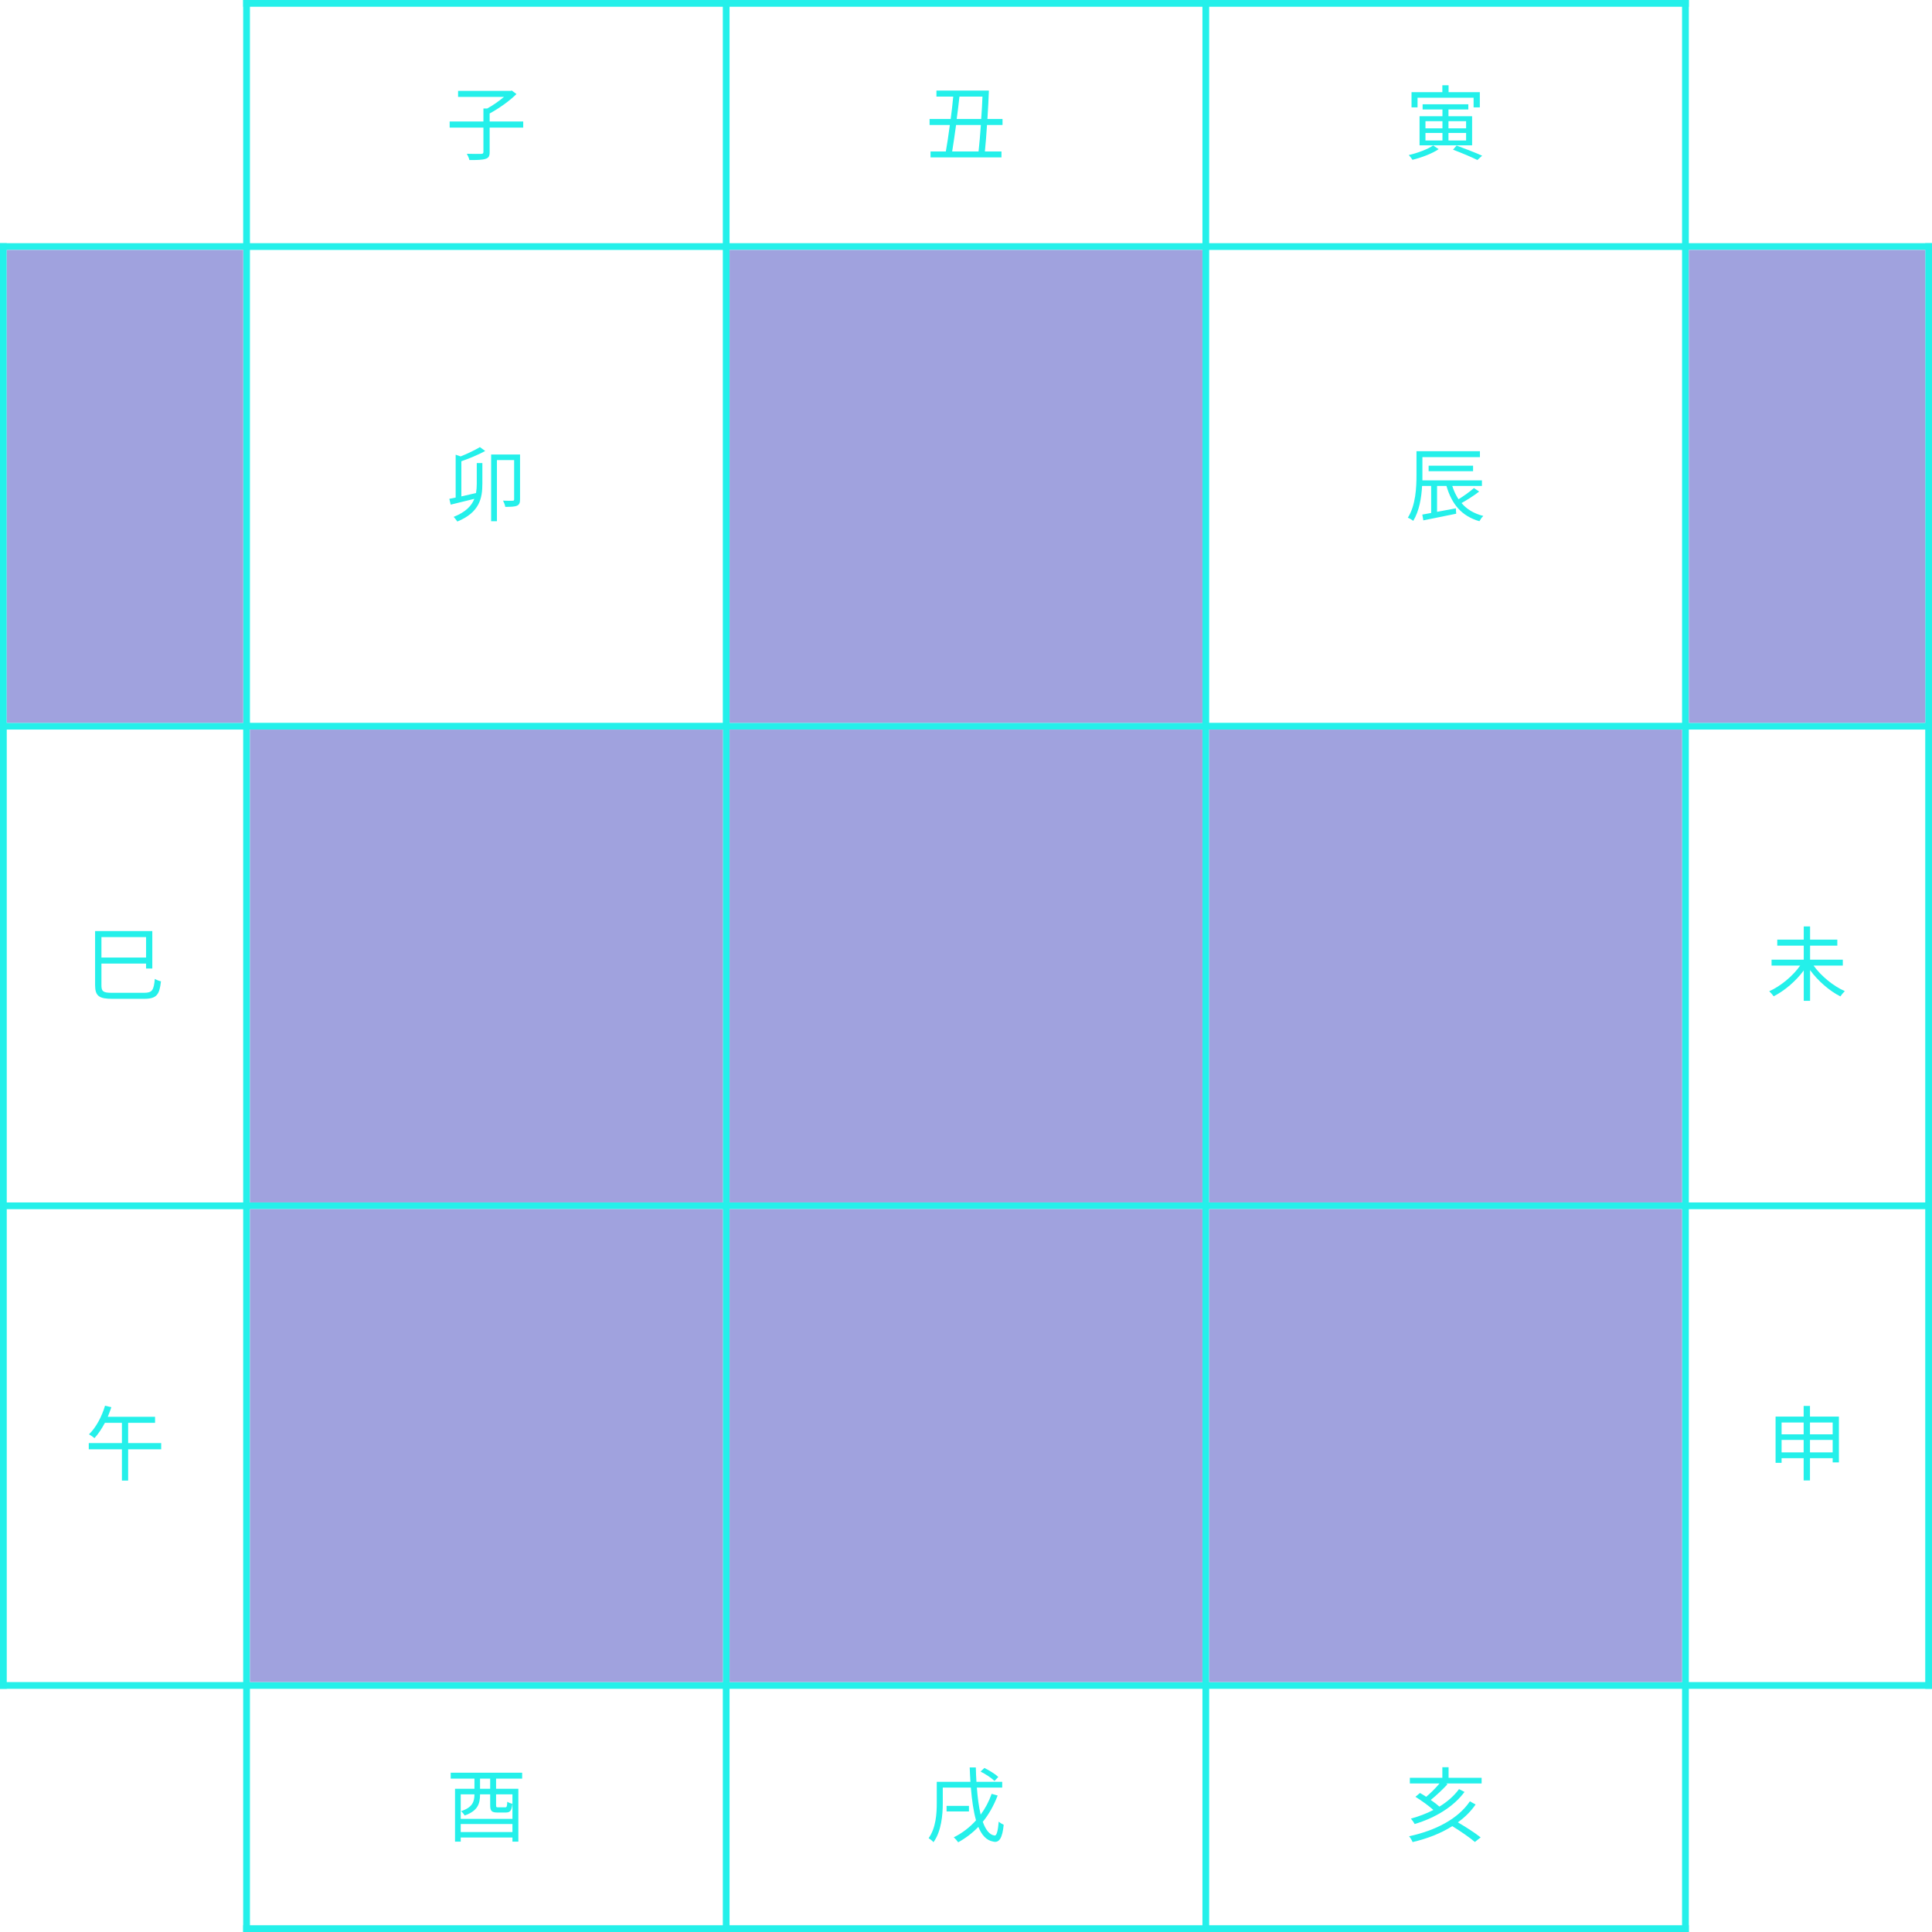
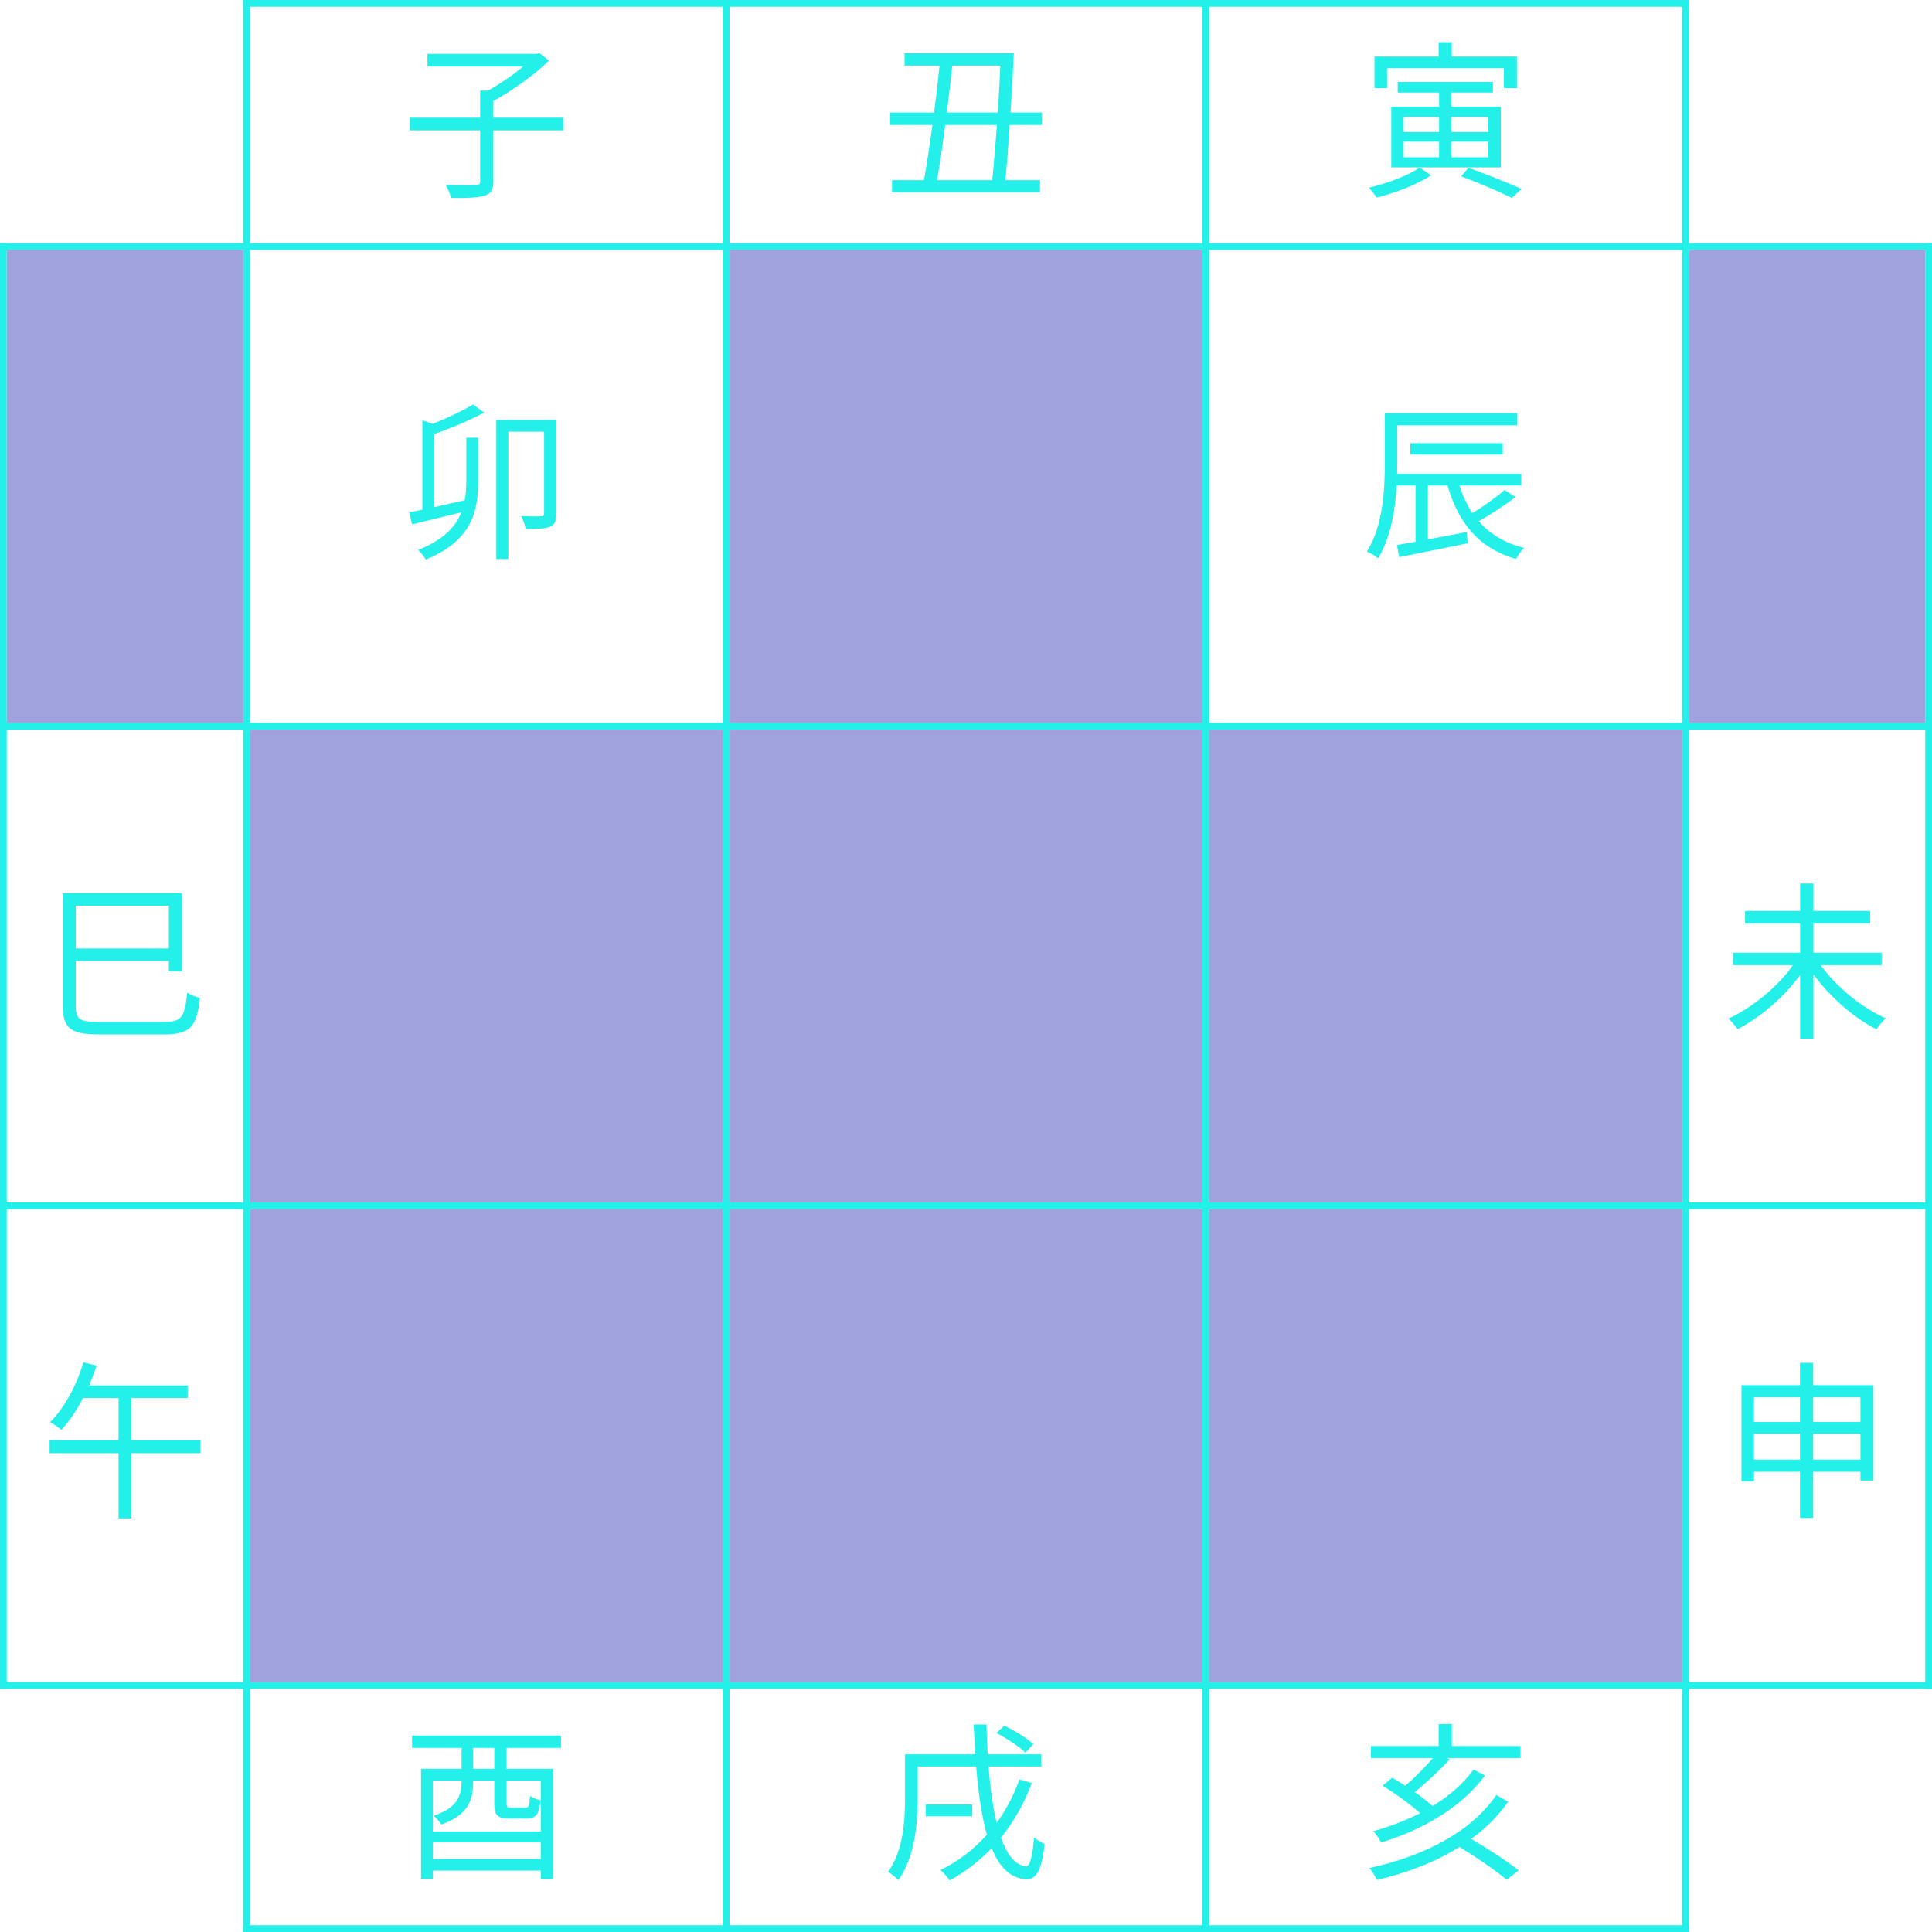
- <svg xmlns="http://www.w3.org/2000/svg" width="286" height="286">
+ <svg xmlns="http://www.w3.org/2000/svg" font-size="25" width="286" height="286">
  <rect x="0" y="36" width="1" height="214" stroke-width="0" stroke="#24f0ea" fill="#24f0ea" />
  <rect x="36" y="0" width="1" height="286" stroke-width="0" stroke="#24f0ea" fill="#24f0ea" />
  <rect x="107" y="0" width="1" height="286" stroke-width="0" stroke="#24f0ea" fill="#24f0ea" />
  <rect x="178" y="0" width="1" height="286" stroke-width="0" stroke="#24f0ea" fill="#24f0ea" />
  <rect x="249" y="0" width="1" height="286" stroke-width="0" stroke="#24f0ea" fill="#24f0ea" />
  <rect x="285" y="36" width="1" height="214" stroke-width="0" stroke="#24f0ea" fill="#24f0ea" />
  <rect x="36" y="0" width="214" height="1" stroke-width="0" stroke="#24f0ea" fill="#24f0ea" />
  <rect x="0" y="36" width="286" height="1" stroke-width="0" stroke="#24f0ea" fill="#24f0ea" />
  <rect x="0" y="107" width="286" height="1" stroke-width="0" stroke="#24f0ea" fill="#24f0ea" />
  <rect x="0" y="178" width="286" height="1" stroke-width="0" stroke="#24f0ea" fill="#24f0ea" />
  <rect x="0" y="249" width="286" height="1" stroke-width="0" stroke="#24f0ea" fill="#24f0ea" />
  <rect x="36" y="285" width="214" height="1" stroke-width="0" stroke="#24f0ea" fill="#24f0ea" />
  <rect x="108" y="37" width="70" height="70" stroke-width="0" stroke="#24f0ea" fill="#a0a2de" />
  <rect x="108" y="108" width="70" height="70" stroke-width="0" stroke="#24f0ea" fill="#a0a2de" />
  <rect x="37" y="108" width="70" height="70" stroke-width="0" stroke="#24f0ea" fill="#a0a2de" />
  <rect x="37" y="179" width="70" height="70" stroke-width="0" stroke="#24f0ea" fill="#a0a2de" />
  <rect x="179" y="108" width="70" height="70" stroke-width="0" stroke="#24f0ea" fill="#a0a2de" />
  <rect x="179" y="179" width="70" height="70" stroke-width="0" stroke="#24f0ea" fill="#a0a2de" />
  <rect x="108" y="179" width="70" height="70" stroke-width="0" stroke="#24f0ea" fill="#a0a2de" />
  <rect x="1" y="37" width="35" height="70" stroke-width="0" stroke="#24f0ea" fill="#a0a2de" />
  <rect x="250" y="37" width="35" height="70" stroke-width="0" stroke="#24f0ea" fill="#a0a2de" />
  <text x="72" y="18.5" text-anchor="middle" dominant-baseline="middle" fill="#24f0ea">子</text>
  <text x="143" y="18.5" text-anchor="middle" dominant-baseline="middle" fill="#24f0ea">丑</text>
  <text x="214" y="18.5" text-anchor="middle" dominant-baseline="middle" fill="#24f0ea">寅</text>
  <text x="72" y="72" text-anchor="middle" dominant-baseline="middle" fill="#24f0ea">卯</text>
  <text x="214" y="72" text-anchor="middle" dominant-baseline="middle" fill="#24f0ea">辰</text>
  <text x="18.5" y="143" text-anchor="middle" dominant-baseline="middle" fill="#24f0ea">巳</text>
  <text x="18.5" y="214" text-anchor="middle" dominant-baseline="middle" fill="#24f0ea">午</text>
  <text x="267.5" y="143" text-anchor="middle" dominant-baseline="middle" fill="#24f0ea">未</text>
  <text x="267.5" y="214" text-anchor="middle" dominant-baseline="middle" fill="#24f0ea">申</text>
  <text x="72" y="267.5" text-anchor="middle" dominant-baseline="middle" fill="#24f0ea">酉</text>
  <text x="143" y="267.5" text-anchor="middle" dominant-baseline="middle" fill="#24f0ea">戌</text>
  <text x="214" y="267.5" text-anchor="middle" dominant-baseline="middle" fill="#24f0ea">亥</text>
</svg>
